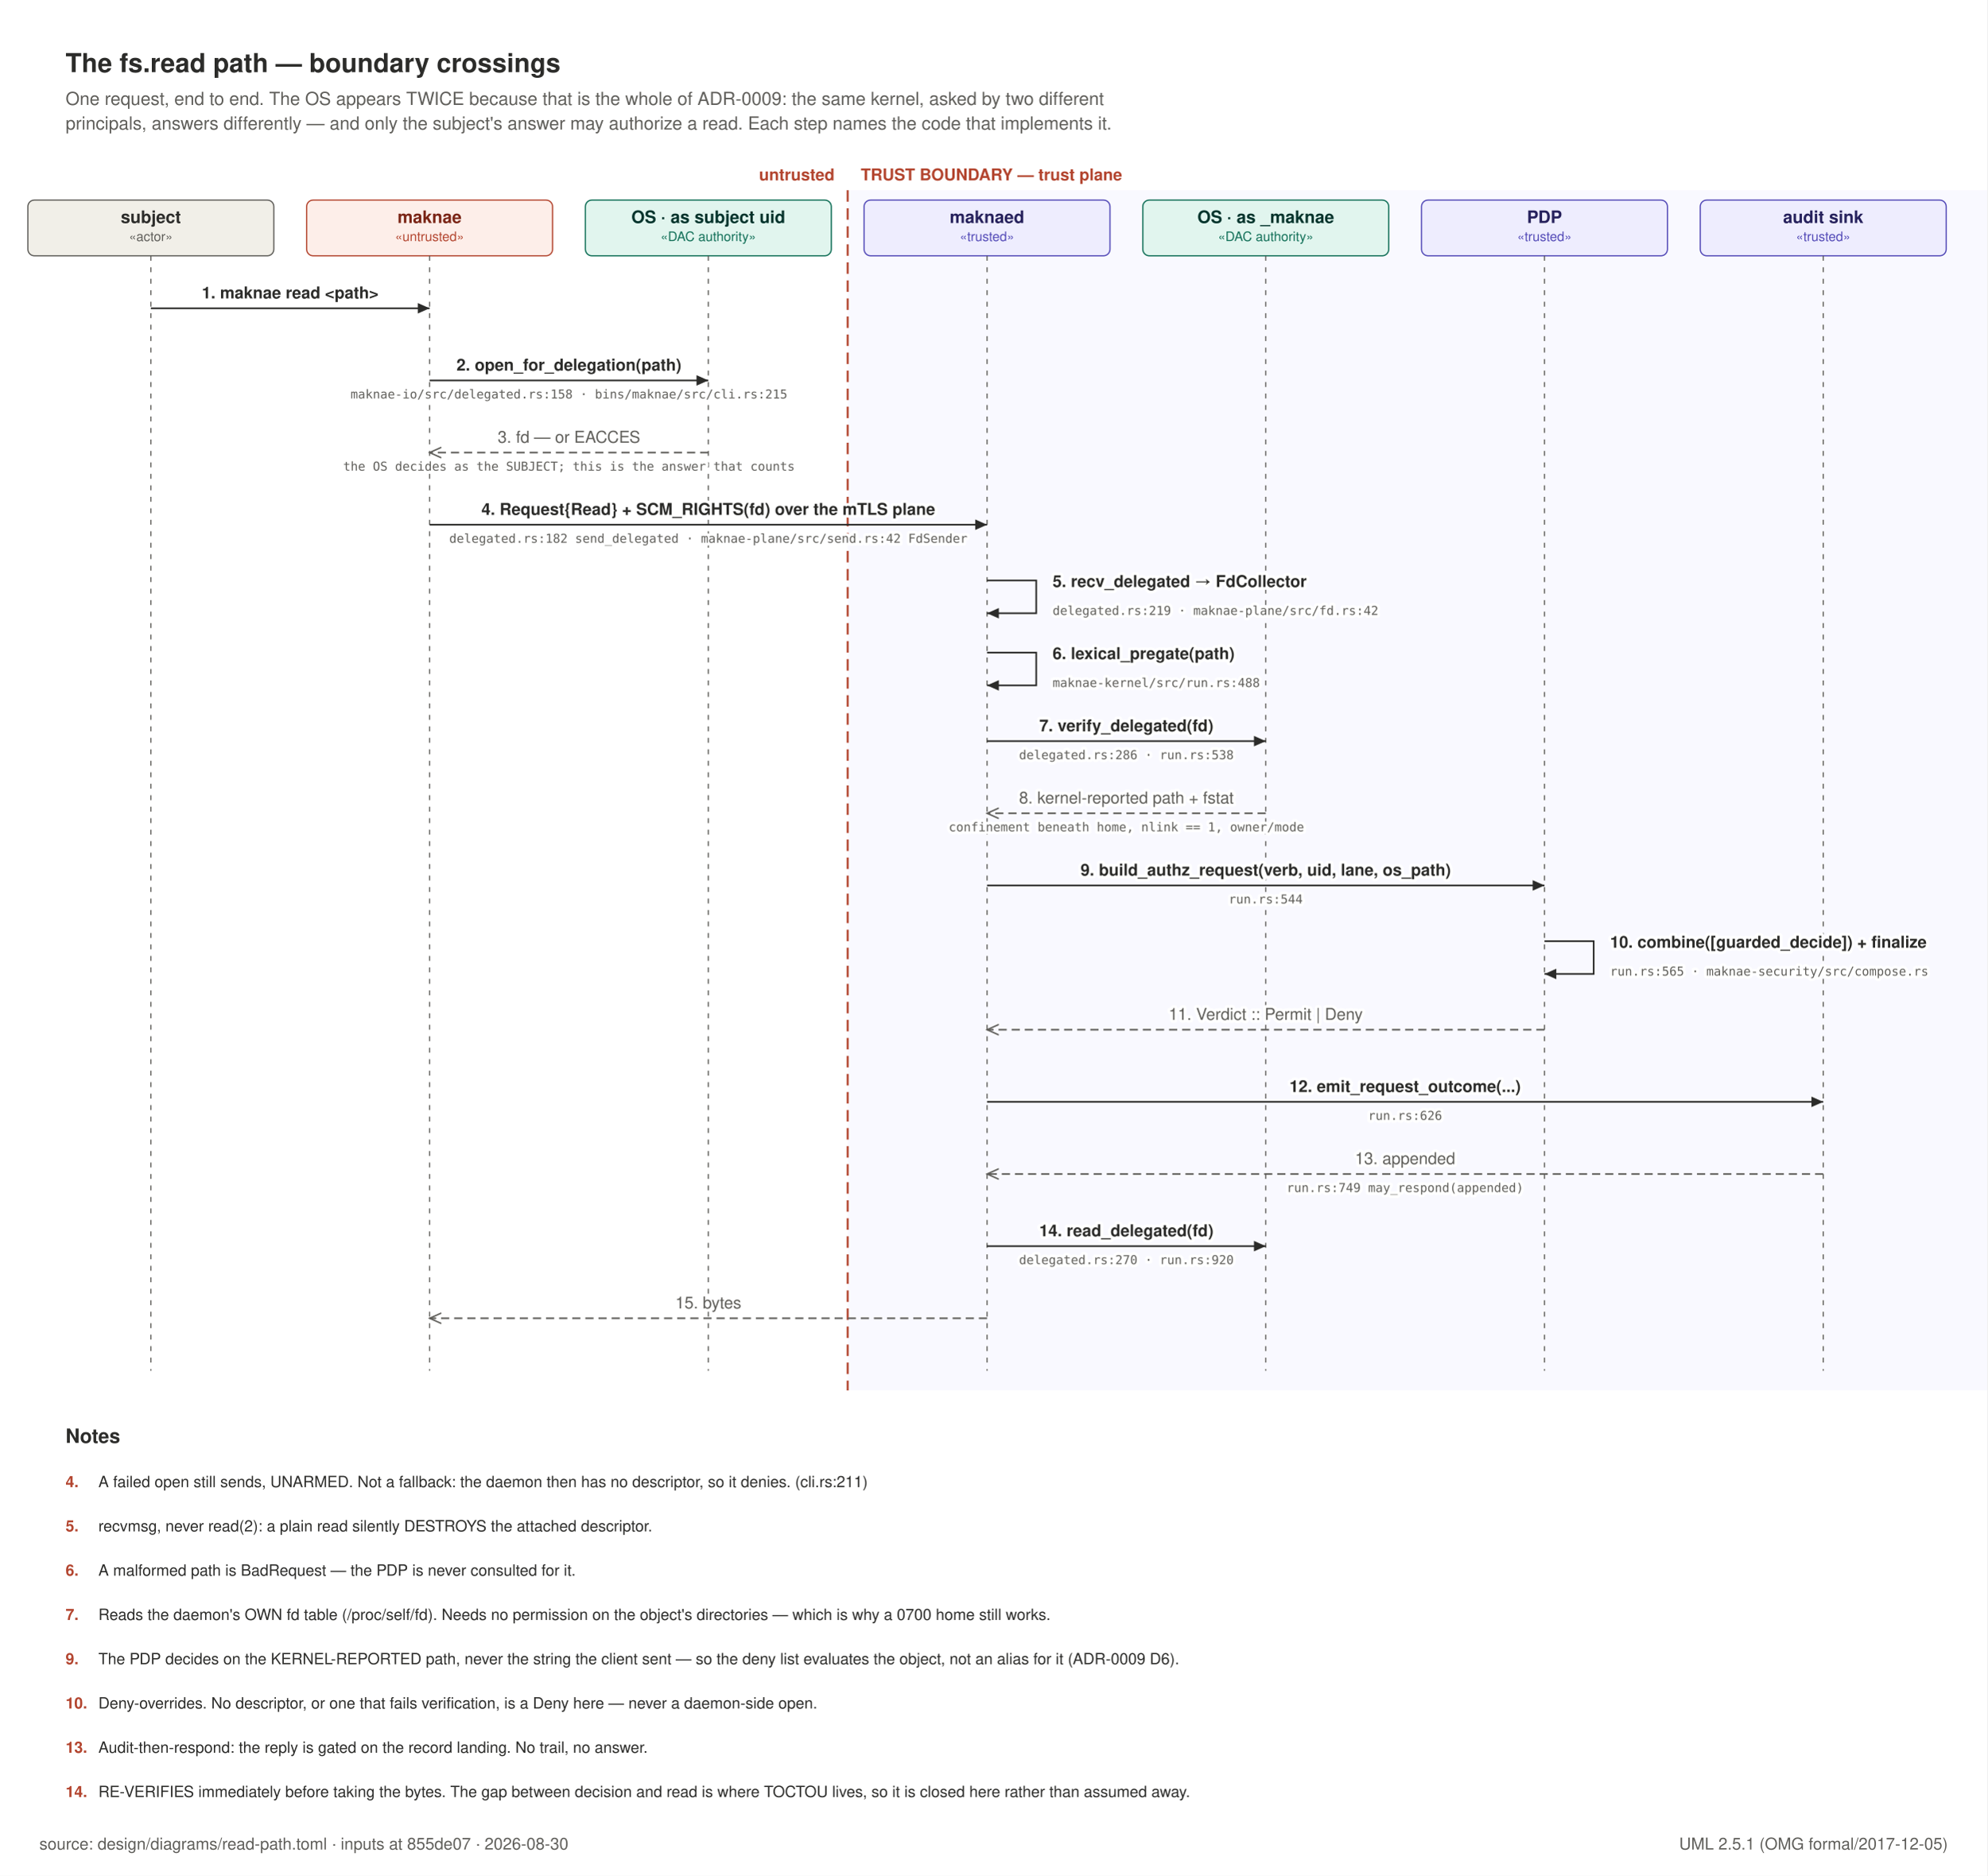
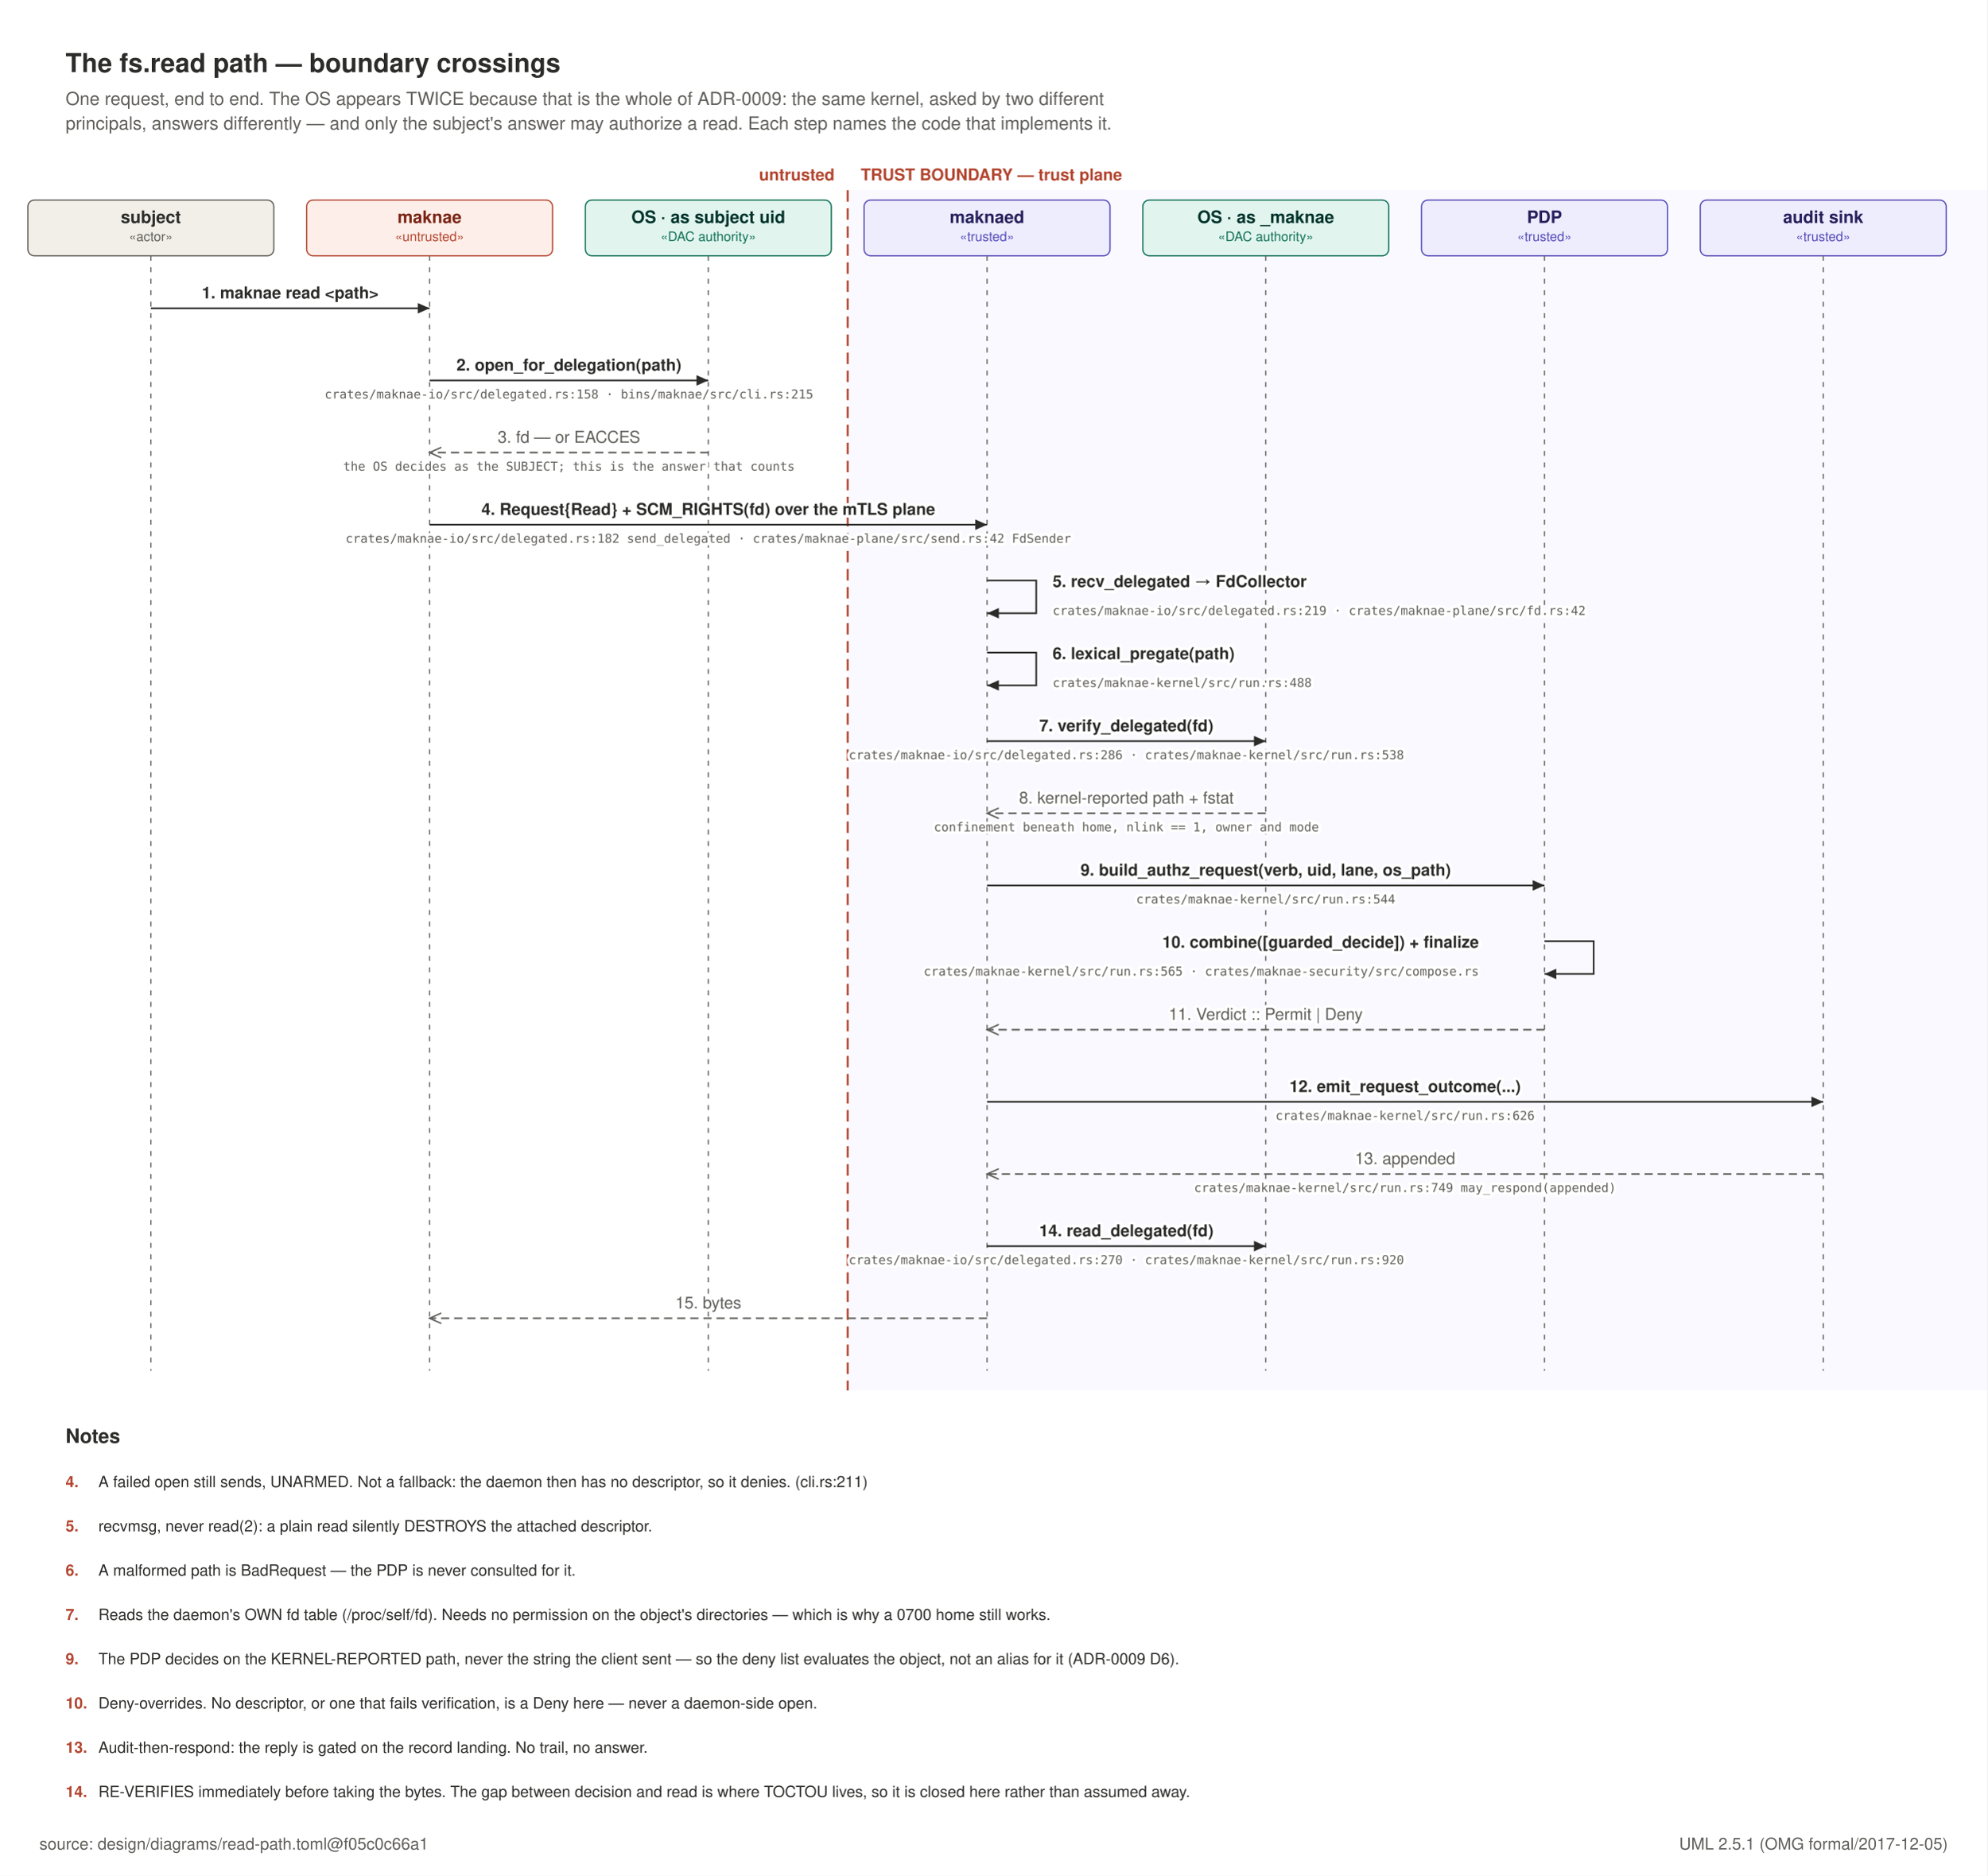
<svg xmlns="http://www.w3.org/2000/svg" width="1212" height="1144" viewBox="0 0 1212 1144" role="img">
  <rect x="0" y="0" width="1212" height="1144" fill="#FFFFFF" />
  <text x="40" y="44" text-anchor="start" font-family="Helvetica, Arial, sans-serif" font-size="16" font-weight="600" fill="#2C2C2A">The fs.read path — boundary crossings</text>
  <text x="40" y="64" text-anchor="start" font-family="Helvetica, Arial, sans-serif" font-size="11" font-weight="400" fill="#5F5E5A">One request, end to end. The OS appears TWICE because that is the whole of ADR-0009: the same kernel, asked by two different</text>
  <text x="40" y="79" text-anchor="start" font-family="Helvetica, Arial, sans-serif" font-size="11" font-weight="400" fill="#5F5E5A">principals, answers differently — and only the subject's answer may authorize a read. Each step names the code that implements it.</text>
  <defs>
    <marker id="call" viewBox="0 0 10 10" refX="9" refY="5" markerWidth="8" markerHeight="8" orient="auto-start-reverse">
      <path d="M 0 1 L 9 5 L 0 9 z" fill="#2C2C2A" />
    </marker>
    <marker id="rep" viewBox="0 0 10 10" refX="9" refY="5" markerWidth="8" markerHeight="8" orient="auto-start-reverse">
      <path d="M 0 1 L 9 5 L 0 9" fill="none" stroke="#5F5E5A" stroke-width="1.1" />
    </marker>
  </defs>
  <rect x="517.0" y="116" width="695.0" height="732" fill="#EEEDFE" opacity="0.35" />
  <line x1="517.0" y1="116" x2="517.0" y2="848" stroke="#B3452F" stroke-width="1.2" stroke-dasharray="7 4" />
  <text x="509.0" y="110" text-anchor="end" font-family="Helvetica, Arial, sans-serif" font-size="10" font-weight="600" fill="#B3452F">untrusted</text>
  <text x="525.0" y="110" text-anchor="start" font-family="Helvetica, Arial, sans-serif" font-size="10" font-weight="600" fill="#B3452F">TRUST BOUNDARY — trust plane</text>
  <rect x="17.0" y="122" width="150" height="34" rx="4" fill="#F1EFE8" stroke="#5F5E5A" stroke-width="0.75" />
  <text x="92" y="136" text-anchor="middle" font-family="Helvetica, Arial, sans-serif" font-size="10.5" font-weight="600" fill="#2C2C2A">subject</text>
  <text x="92" y="147" text-anchor="middle" font-family="Helvetica, Arial, sans-serif" font-size="8" font-weight="400" fill="#5F5E5A">«actor»</text>
  <line x1="92" y1="156" x2="92" y2="836" stroke="#5F5E5A" stroke-width="0.7" stroke-dasharray="3 4" />
  <rect x="187.0" y="122" width="150" height="34" rx="4" fill="#FDEEE9" stroke="#B3452F" stroke-width="0.75" />
  <text x="262" y="136" text-anchor="middle" font-family="Helvetica, Arial, sans-serif" font-size="10.5" font-weight="600" fill="#7A2415">maknae</text>
  <text x="262" y="147" text-anchor="middle" font-family="Helvetica, Arial, sans-serif" font-size="8" font-weight="400" fill="#B3452F">«untrusted»</text>
  <line x1="262" y1="156" x2="262" y2="836" stroke="#5F5E5A" stroke-width="0.7" stroke-dasharray="3 4" />
  <rect x="357.0" y="122" width="150" height="34" rx="4" fill="#E1F5EE" stroke="#0F6E56" stroke-width="0.75" />
  <text x="432" y="136" text-anchor="middle" font-family="Helvetica, Arial, sans-serif" font-size="10.5" font-weight="600" fill="#04342C">OS · as subject uid</text>
  <text x="432" y="147" text-anchor="middle" font-family="Helvetica, Arial, sans-serif" font-size="8" font-weight="400" fill="#0F6E56">«DAC authority»</text>
  <line x1="432" y1="156" x2="432" y2="836" stroke="#5F5E5A" stroke-width="0.7" stroke-dasharray="3 4" />
  <rect x="527.0" y="122" width="150" height="34" rx="4" fill="#EEEDFE" stroke="#534AB7" stroke-width="0.75" />
  <text x="602" y="136" text-anchor="middle" font-family="Helvetica, Arial, sans-serif" font-size="10.5" font-weight="600" fill="#26215C">maknaed</text>
  <text x="602" y="147" text-anchor="middle" font-family="Helvetica, Arial, sans-serif" font-size="8" font-weight="400" fill="#534AB7">«trusted»</text>
  <line x1="602" y1="156" x2="602" y2="836" stroke="#5F5E5A" stroke-width="0.7" stroke-dasharray="3 4" />
  <rect x="697.0" y="122" width="150" height="34" rx="4" fill="#E1F5EE" stroke="#0F6E56" stroke-width="0.75" />
  <text x="772" y="136" text-anchor="middle" font-family="Helvetica, Arial, sans-serif" font-size="10.5" font-weight="600" fill="#04342C">OS · as _maknae</text>
  <text x="772" y="147" text-anchor="middle" font-family="Helvetica, Arial, sans-serif" font-size="8" font-weight="400" fill="#0F6E56">«DAC authority»</text>
  <line x1="772" y1="156" x2="772" y2="836" stroke="#5F5E5A" stroke-width="0.7" stroke-dasharray="3 4" />
  <rect x="867.0" y="122" width="150" height="34" rx="4" fill="#EEEDFE" stroke="#534AB7" stroke-width="0.75" />
  <text x="942" y="136" text-anchor="middle" font-family="Helvetica, Arial, sans-serif" font-size="10.5" font-weight="600" fill="#26215C">PDP</text>
  <text x="942" y="147" text-anchor="middle" font-family="Helvetica, Arial, sans-serif" font-size="8" font-weight="400" fill="#534AB7">«trusted»</text>
  <line x1="942" y1="156" x2="942" y2="836" stroke="#5F5E5A" stroke-width="0.7" stroke-dasharray="3 4" />
  <rect x="1037.0" y="122" width="150" height="34" rx="4" fill="#EEEDFE" stroke="#534AB7" stroke-width="0.75" />
  <text x="1112" y="136" text-anchor="middle" font-family="Helvetica, Arial, sans-serif" font-size="10.5" font-weight="600" fill="#26215C">audit sink</text>
  <text x="1112" y="147" text-anchor="middle" font-family="Helvetica, Arial, sans-serif" font-size="8" font-weight="400" fill="#534AB7">«trusted»</text>
  <line x1="1112" y1="156" x2="1112" y2="836" stroke="#5F5E5A" stroke-width="0.7" stroke-dasharray="3 4" />
  <line x1="92" y1="188" x2="262" y2="188" stroke="#2C2C2A" stroke-width="1" marker-end="url(#call)" />
  <text x="177.0" y="182" text-anchor="middle" font-family="Helvetica, Arial, sans-serif" font-size="10" font-weight="600" fill="#2C2C2A" stroke="#FFFFFF" stroke-width="3.5" paint-order="stroke" stroke-linejoin="round">1. maknae read &lt;path&gt;</text>
  <line x1="262" y1="232" x2="432" y2="232" stroke="#2C2C2A" stroke-width="1" marker-end="url(#call)" />
  <text x="347.0" y="226" text-anchor="middle" font-family="Helvetica, Arial, sans-serif" font-size="10" font-weight="600" fill="#2C2C2A" stroke="#FFFFFF" stroke-width="3.5" paint-order="stroke" stroke-linejoin="round">2. open_for_delegation(path)</text>
-   <text x="347.0" y="243" text-anchor="middle" font-family="ui-monospace, SFMono-Regular, Menlo, monospace" font-size="7.5" font-weight="400" fill="#5F5E5A" stroke="#FFFFFF" stroke-width="3.5" paint-order="stroke" stroke-linejoin="round">maknae-io/src/delegated.rs:158 · bins/maknae/src/cli.rs:215</text>
+   <text x="347.0" y="243" text-anchor="middle" font-family="ui-monospace, SFMono-Regular, Menlo, monospace" font-size="7.5" font-weight="400" fill="#5F5E5A" stroke="#FFFFFF" stroke-width="3.5" paint-order="stroke" stroke-linejoin="round">crates/maknae-io/src/delegated.rs:158 · bins/maknae/src/cli.rs:215</text>
  <line x1="432" y1="276" x2="262" y2="276" stroke="#5F5E5A" stroke-width="1" stroke-dasharray="5 3" marker-end="url(#rep)" />
  <text x="347.0" y="270" text-anchor="middle" font-family="Helvetica, Arial, sans-serif" font-size="10" font-weight="400" fill="#5F5E5A" stroke="#FFFFFF" stroke-width="3.5" paint-order="stroke" stroke-linejoin="round">3. fd — or EACCES</text>
  <text x="347.0" y="287" text-anchor="middle" font-family="ui-monospace, SFMono-Regular, Menlo, monospace" font-size="7.5" font-weight="400" fill="#5F5E5A" stroke="#FFFFFF" stroke-width="3.5" paint-order="stroke" stroke-linejoin="round">the OS decides as the SUBJECT; this is the answer that counts</text>
  <line x1="262" y1="320" x2="602" y2="320" stroke="#2C2C2A" stroke-width="1" marker-end="url(#call)" />
  <text x="432.0" y="314" text-anchor="middle" font-family="Helvetica, Arial, sans-serif" font-size="10" font-weight="600" fill="#2C2C2A" stroke="#FFFFFF" stroke-width="3.5" paint-order="stroke" stroke-linejoin="round">4. Request{Read} + SCM_RIGHTS(fd) over the mTLS plane</text>
-   <text x="432.0" y="331" text-anchor="middle" font-family="ui-monospace, SFMono-Regular, Menlo, monospace" font-size="7.5" font-weight="400" fill="#5F5E5A" stroke="#FFFFFF" stroke-width="3.5" paint-order="stroke" stroke-linejoin="round">delegated.rs:182 send_delegated · maknae-plane/src/send.rs:42 FdSender</text>
+   <text x="432.0" y="331" text-anchor="middle" font-family="ui-monospace, SFMono-Regular, Menlo, monospace" font-size="7.5" font-weight="400" fill="#5F5E5A" stroke="#FFFFFF" stroke-width="3.5" paint-order="stroke" stroke-linejoin="round">crates/maknae-io/src/delegated.rs:182 send_delegated · crates/maknae-plane/src/send.rs:42 FdSender</text>
  <path d="M 602 354 h 30 v 20 h -30" fill="none" stroke="#2C2C2A" stroke-width="1" marker-end="url(#call)" />
  <text x="642" y="358" text-anchor="start" font-family="Helvetica, Arial, sans-serif" font-size="10" font-weight="600" fill="#2C2C2A" stroke="#FFFFFF" stroke-width="3.5" paint-order="stroke" stroke-linejoin="round">5. recv_delegated → FdCollector</text>
-   <text x="642" y="375" text-anchor="start" font-family="ui-monospace, SFMono-Regular, Menlo, monospace" font-size="7.5" font-weight="400" fill="#5F5E5A" stroke="#FFFFFF" stroke-width="3.5" paint-order="stroke" stroke-linejoin="round">delegated.rs:219 · maknae-plane/src/fd.rs:42</text>
+   <text x="642" y="375" text-anchor="start" font-family="ui-monospace, SFMono-Regular, Menlo, monospace" font-size="7.5" font-weight="400" fill="#5F5E5A" stroke="#FFFFFF" stroke-width="3.5" paint-order="stroke" stroke-linejoin="round">crates/maknae-io/src/delegated.rs:219 · crates/maknae-plane/src/fd.rs:42</text>
  <path d="M 602 398 h 30 v 20 h -30" fill="none" stroke="#2C2C2A" stroke-width="1" marker-end="url(#call)" />
  <text x="642" y="402" text-anchor="start" font-family="Helvetica, Arial, sans-serif" font-size="10" font-weight="600" fill="#2C2C2A" stroke="#FFFFFF" stroke-width="3.5" paint-order="stroke" stroke-linejoin="round">6. lexical_pregate(path)</text>
-   <text x="642" y="419" text-anchor="start" font-family="ui-monospace, SFMono-Regular, Menlo, monospace" font-size="7.5" font-weight="400" fill="#5F5E5A" stroke="#FFFFFF" stroke-width="3.5" paint-order="stroke" stroke-linejoin="round">maknae-kernel/src/run.rs:488</text>
+   <text x="642" y="419" text-anchor="start" font-family="ui-monospace, SFMono-Regular, Menlo, monospace" font-size="7.5" font-weight="400" fill="#5F5E5A" stroke="#FFFFFF" stroke-width="3.5" paint-order="stroke" stroke-linejoin="round">crates/maknae-kernel/src/run.rs:488</text>
  <line x1="602" y1="452" x2="772" y2="452" stroke="#2C2C2A" stroke-width="1" marker-end="url(#call)" />
  <text x="687.0" y="446" text-anchor="middle" font-family="Helvetica, Arial, sans-serif" font-size="10" font-weight="600" fill="#2C2C2A" stroke="#FFFFFF" stroke-width="3.5" paint-order="stroke" stroke-linejoin="round">7. verify_delegated(fd)</text>
-   <text x="687.0" y="463" text-anchor="middle" font-family="ui-monospace, SFMono-Regular, Menlo, monospace" font-size="7.5" font-weight="400" fill="#5F5E5A" stroke="#FFFFFF" stroke-width="3.5" paint-order="stroke" stroke-linejoin="round">delegated.rs:286 · run.rs:538</text>
+   <text x="687.0" y="463" text-anchor="middle" font-family="ui-monospace, SFMono-Regular, Menlo, monospace" font-size="7.5" font-weight="400" fill="#5F5E5A" stroke="#FFFFFF" stroke-width="3.5" paint-order="stroke" stroke-linejoin="round">crates/maknae-io/src/delegated.rs:286 · crates/maknae-kernel/src/run.rs:538</text>
  <line x1="772" y1="496" x2="602" y2="496" stroke="#5F5E5A" stroke-width="1" stroke-dasharray="5 3" marker-end="url(#rep)" />
  <text x="687.0" y="490" text-anchor="middle" font-family="Helvetica, Arial, sans-serif" font-size="10" font-weight="400" fill="#5F5E5A" stroke="#FFFFFF" stroke-width="3.5" paint-order="stroke" stroke-linejoin="round">8. kernel-reported path + fstat</text>
-   <text x="687.0" y="507" text-anchor="middle" font-family="ui-monospace, SFMono-Regular, Menlo, monospace" font-size="7.5" font-weight="400" fill="#5F5E5A" stroke="#FFFFFF" stroke-width="3.5" paint-order="stroke" stroke-linejoin="round">confinement beneath home, nlink == 1, owner/mode</text>
+   <text x="687.0" y="507" text-anchor="middle" font-family="ui-monospace, SFMono-Regular, Menlo, monospace" font-size="7.5" font-weight="400" fill="#5F5E5A" stroke="#FFFFFF" stroke-width="3.5" paint-order="stroke" stroke-linejoin="round">confinement beneath home, nlink == 1, owner and mode</text>
  <line x1="602" y1="540" x2="942" y2="540" stroke="#2C2C2A" stroke-width="1" marker-end="url(#call)" />
  <text x="772.0" y="534" text-anchor="middle" font-family="Helvetica, Arial, sans-serif" font-size="10" font-weight="600" fill="#2C2C2A" stroke="#FFFFFF" stroke-width="3.5" paint-order="stroke" stroke-linejoin="round">9. build_authz_request(verb, uid, lane, os_path)</text>
-   <text x="772.0" y="551" text-anchor="middle" font-family="ui-monospace, SFMono-Regular, Menlo, monospace" font-size="7.5" font-weight="400" fill="#5F5E5A" stroke="#FFFFFF" stroke-width="3.5" paint-order="stroke" stroke-linejoin="round">run.rs:544</text>
+   <text x="772.0" y="551" text-anchor="middle" font-family="ui-monospace, SFMono-Regular, Menlo, monospace" font-size="7.5" font-weight="400" fill="#5F5E5A" stroke="#FFFFFF" stroke-width="3.5" paint-order="stroke" stroke-linejoin="round">crates/maknae-kernel/src/run.rs:544</text>
  <path d="M 942 574 h 30 v 20 h -30" fill="none" stroke="#2C2C2A" stroke-width="1" marker-end="url(#call)" />
-   <text x="982" y="578" text-anchor="start" font-family="Helvetica, Arial, sans-serif" font-size="10" font-weight="600" fill="#2C2C2A" stroke="#FFFFFF" stroke-width="3.5" paint-order="stroke" stroke-linejoin="round">10. combine([guarded_decide]) + finalize</text>
-   <text x="982" y="595" text-anchor="start" font-family="ui-monospace, SFMono-Regular, Menlo, monospace" font-size="7.5" font-weight="400" fill="#5F5E5A" stroke="#FFFFFF" stroke-width="3.5" paint-order="stroke" stroke-linejoin="round">run.rs:565 · maknae-security/src/compose.rs</text>
+   <text x="902" y="578" text-anchor="end" font-family="Helvetica, Arial, sans-serif" font-size="10" font-weight="600" fill="#2C2C2A" stroke="#FFFFFF" stroke-width="3.5" paint-order="stroke" stroke-linejoin="round">10. combine([guarded_decide]) + finalize</text>
+   <text x="902" y="595" text-anchor="end" font-family="ui-monospace, SFMono-Regular, Menlo, monospace" font-size="7.5" font-weight="400" fill="#5F5E5A" stroke="#FFFFFF" stroke-width="3.5" paint-order="stroke" stroke-linejoin="round">crates/maknae-kernel/src/run.rs:565 · crates/maknae-security/src/compose.rs</text>
  <line x1="942" y1="628" x2="602" y2="628" stroke="#5F5E5A" stroke-width="1" stroke-dasharray="5 3" marker-end="url(#rep)" />
  <text x="772.0" y="622" text-anchor="middle" font-family="Helvetica, Arial, sans-serif" font-size="10" font-weight="400" fill="#5F5E5A" stroke="#FFFFFF" stroke-width="3.5" paint-order="stroke" stroke-linejoin="round">11. Verdict :: Permit | Deny</text>
  <line x1="602" y1="672" x2="1112" y2="672" stroke="#2C2C2A" stroke-width="1" marker-end="url(#call)" />
  <text x="857.0" y="666" text-anchor="middle" font-family="Helvetica, Arial, sans-serif" font-size="10" font-weight="600" fill="#2C2C2A" stroke="#FFFFFF" stroke-width="3.5" paint-order="stroke" stroke-linejoin="round">12. emit_request_outcome(...)</text>
-   <text x="857.0" y="683" text-anchor="middle" font-family="ui-monospace, SFMono-Regular, Menlo, monospace" font-size="7.5" font-weight="400" fill="#5F5E5A" stroke="#FFFFFF" stroke-width="3.5" paint-order="stroke" stroke-linejoin="round">run.rs:626</text>
+   <text x="857.0" y="683" text-anchor="middle" font-family="ui-monospace, SFMono-Regular, Menlo, monospace" font-size="7.5" font-weight="400" fill="#5F5E5A" stroke="#FFFFFF" stroke-width="3.5" paint-order="stroke" stroke-linejoin="round">crates/maknae-kernel/src/run.rs:626</text>
  <line x1="1112" y1="716" x2="602" y2="716" stroke="#5F5E5A" stroke-width="1" stroke-dasharray="5 3" marker-end="url(#rep)" />
  <text x="857.0" y="710" text-anchor="middle" font-family="Helvetica, Arial, sans-serif" font-size="10" font-weight="400" fill="#5F5E5A" stroke="#FFFFFF" stroke-width="3.5" paint-order="stroke" stroke-linejoin="round">13. appended</text>
-   <text x="857.0" y="727" text-anchor="middle" font-family="ui-monospace, SFMono-Regular, Menlo, monospace" font-size="7.5" font-weight="400" fill="#5F5E5A" stroke="#FFFFFF" stroke-width="3.5" paint-order="stroke" stroke-linejoin="round">run.rs:749 may_respond(appended)</text>
+   <text x="857.0" y="727" text-anchor="middle" font-family="ui-monospace, SFMono-Regular, Menlo, monospace" font-size="7.5" font-weight="400" fill="#5F5E5A" stroke="#FFFFFF" stroke-width="3.5" paint-order="stroke" stroke-linejoin="round">crates/maknae-kernel/src/run.rs:749 may_respond(appended)</text>
  <line x1="602" y1="760" x2="772" y2="760" stroke="#2C2C2A" stroke-width="1" marker-end="url(#call)" />
  <text x="687.0" y="754" text-anchor="middle" font-family="Helvetica, Arial, sans-serif" font-size="10" font-weight="600" fill="#2C2C2A" stroke="#FFFFFF" stroke-width="3.5" paint-order="stroke" stroke-linejoin="round">14. read_delegated(fd)</text>
-   <text x="687.0" y="771" text-anchor="middle" font-family="ui-monospace, SFMono-Regular, Menlo, monospace" font-size="7.5" font-weight="400" fill="#5F5E5A" stroke="#FFFFFF" stroke-width="3.5" paint-order="stroke" stroke-linejoin="round">delegated.rs:270 · run.rs:920</text>
+   <text x="687.0" y="771" text-anchor="middle" font-family="ui-monospace, SFMono-Regular, Menlo, monospace" font-size="7.5" font-weight="400" fill="#5F5E5A" stroke="#FFFFFF" stroke-width="3.5" paint-order="stroke" stroke-linejoin="round">crates/maknae-io/src/delegated.rs:270 · crates/maknae-kernel/src/run.rs:920</text>
  <line x1="602" y1="804" x2="262" y2="804" stroke="#5F5E5A" stroke-width="1" stroke-dasharray="5 3" marker-end="url(#rep)" />
  <text x="432.0" y="798" text-anchor="middle" font-family="Helvetica, Arial, sans-serif" font-size="10" font-weight="400" fill="#5F5E5A" stroke="#FFFFFF" stroke-width="3.5" paint-order="stroke" stroke-linejoin="round">15. bytes</text>
  <text x="40" y="880" text-anchor="start" font-family="Helvetica, Arial, sans-serif" font-size="12" font-weight="600" fill="#2C2C2A">Notes</text>
  <text x="40" y="907" text-anchor="start" font-family="Helvetica, Arial, sans-serif" font-size="9.5" font-weight="600" fill="#B3452F">4.</text>
  <text x="60" y="907" text-anchor="start" font-family="Helvetica, Arial, sans-serif" font-size="9.5" font-weight="400" fill="#2C2C2A">A failed open still sends, UNARMED. Not a fallback: the daemon then has no descriptor, so it denies. (cli.rs:211)</text>
  <text x="40" y="934" text-anchor="start" font-family="Helvetica, Arial, sans-serif" font-size="9.5" font-weight="600" fill="#B3452F">5.</text>
  <text x="60" y="934" text-anchor="start" font-family="Helvetica, Arial, sans-serif" font-size="9.5" font-weight="400" fill="#2C2C2A">recvmsg, never read(2): a plain read silently DESTROYS the attached descriptor.</text>
  <text x="40" y="961" text-anchor="start" font-family="Helvetica, Arial, sans-serif" font-size="9.5" font-weight="600" fill="#B3452F">6.</text>
  <text x="60" y="961" text-anchor="start" font-family="Helvetica, Arial, sans-serif" font-size="9.5" font-weight="400" fill="#2C2C2A">A malformed path is BadRequest — the PDP is never consulted for it.</text>
  <text x="40" y="988" text-anchor="start" font-family="Helvetica, Arial, sans-serif" font-size="9.5" font-weight="600" fill="#B3452F">7.</text>
  <text x="60" y="988" text-anchor="start" font-family="Helvetica, Arial, sans-serif" font-size="9.5" font-weight="400" fill="#2C2C2A">Reads the daemon's OWN fd table (/proc/self/fd). Needs no permission on the object's directories — which is why a 0700 home still works.</text>
  <text x="40" y="1015" text-anchor="start" font-family="Helvetica, Arial, sans-serif" font-size="9.5" font-weight="600" fill="#B3452F">9.</text>
  <text x="60" y="1015" text-anchor="start" font-family="Helvetica, Arial, sans-serif" font-size="9.5" font-weight="400" fill="#2C2C2A">The PDP decides on the KERNEL-REPORTED path, never the string the client sent — so the deny list evaluates the object, not an alias for it (ADR-0009 D6).</text>
  <text x="40" y="1042" text-anchor="start" font-family="Helvetica, Arial, sans-serif" font-size="9.5" font-weight="600" fill="#B3452F">10.</text>
  <text x="60" y="1042" text-anchor="start" font-family="Helvetica, Arial, sans-serif" font-size="9.5" font-weight="400" fill="#2C2C2A">Deny-overrides. No descriptor, or one that fails verification, is a Deny here — never a daemon-side open.</text>
  <text x="40" y="1069" text-anchor="start" font-family="Helvetica, Arial, sans-serif" font-size="9.5" font-weight="600" fill="#B3452F">13.</text>
  <text x="60" y="1069" text-anchor="start" font-family="Helvetica, Arial, sans-serif" font-size="9.5" font-weight="400" fill="#2C2C2A">Audit-then-respond: the reply is gated on the record landing. No trail, no answer.</text>
  <text x="40" y="1096" text-anchor="start" font-family="Helvetica, Arial, sans-serif" font-size="9.5" font-weight="600" fill="#B3452F">14.</text>
  <text x="60" y="1096" text-anchor="start" font-family="Helvetica, Arial, sans-serif" font-size="9.5" font-weight="400" fill="#2C2C2A">RE-VERIFIES immediately before taking the bytes. The gap between decision and read is where TOCTOU lives, so it is closed here rather than assumed away.</text>
-   <text x="24" y="1128" text-anchor="start" font-family="Helvetica, Arial, sans-serif" font-size="10" font-weight="400" fill="#5F5E5A">source: design/diagrams/read-path.toml · inputs at 855de07 · 2026-08-30</text>
+   <text x="24" y="1128" text-anchor="start" font-family="Helvetica, Arial, sans-serif" font-size="10" font-weight="400" fill="#5F5E5A">source: design/diagrams/read-path.toml@f05c0c66a1</text>
  <text x="1188" y="1128" text-anchor="end" font-family="Helvetica, Arial, sans-serif" font-size="10" font-weight="400" fill="#5F5E5A">UML 2.5.1 (OMG formal/2017-12-05)</text>
</svg>
